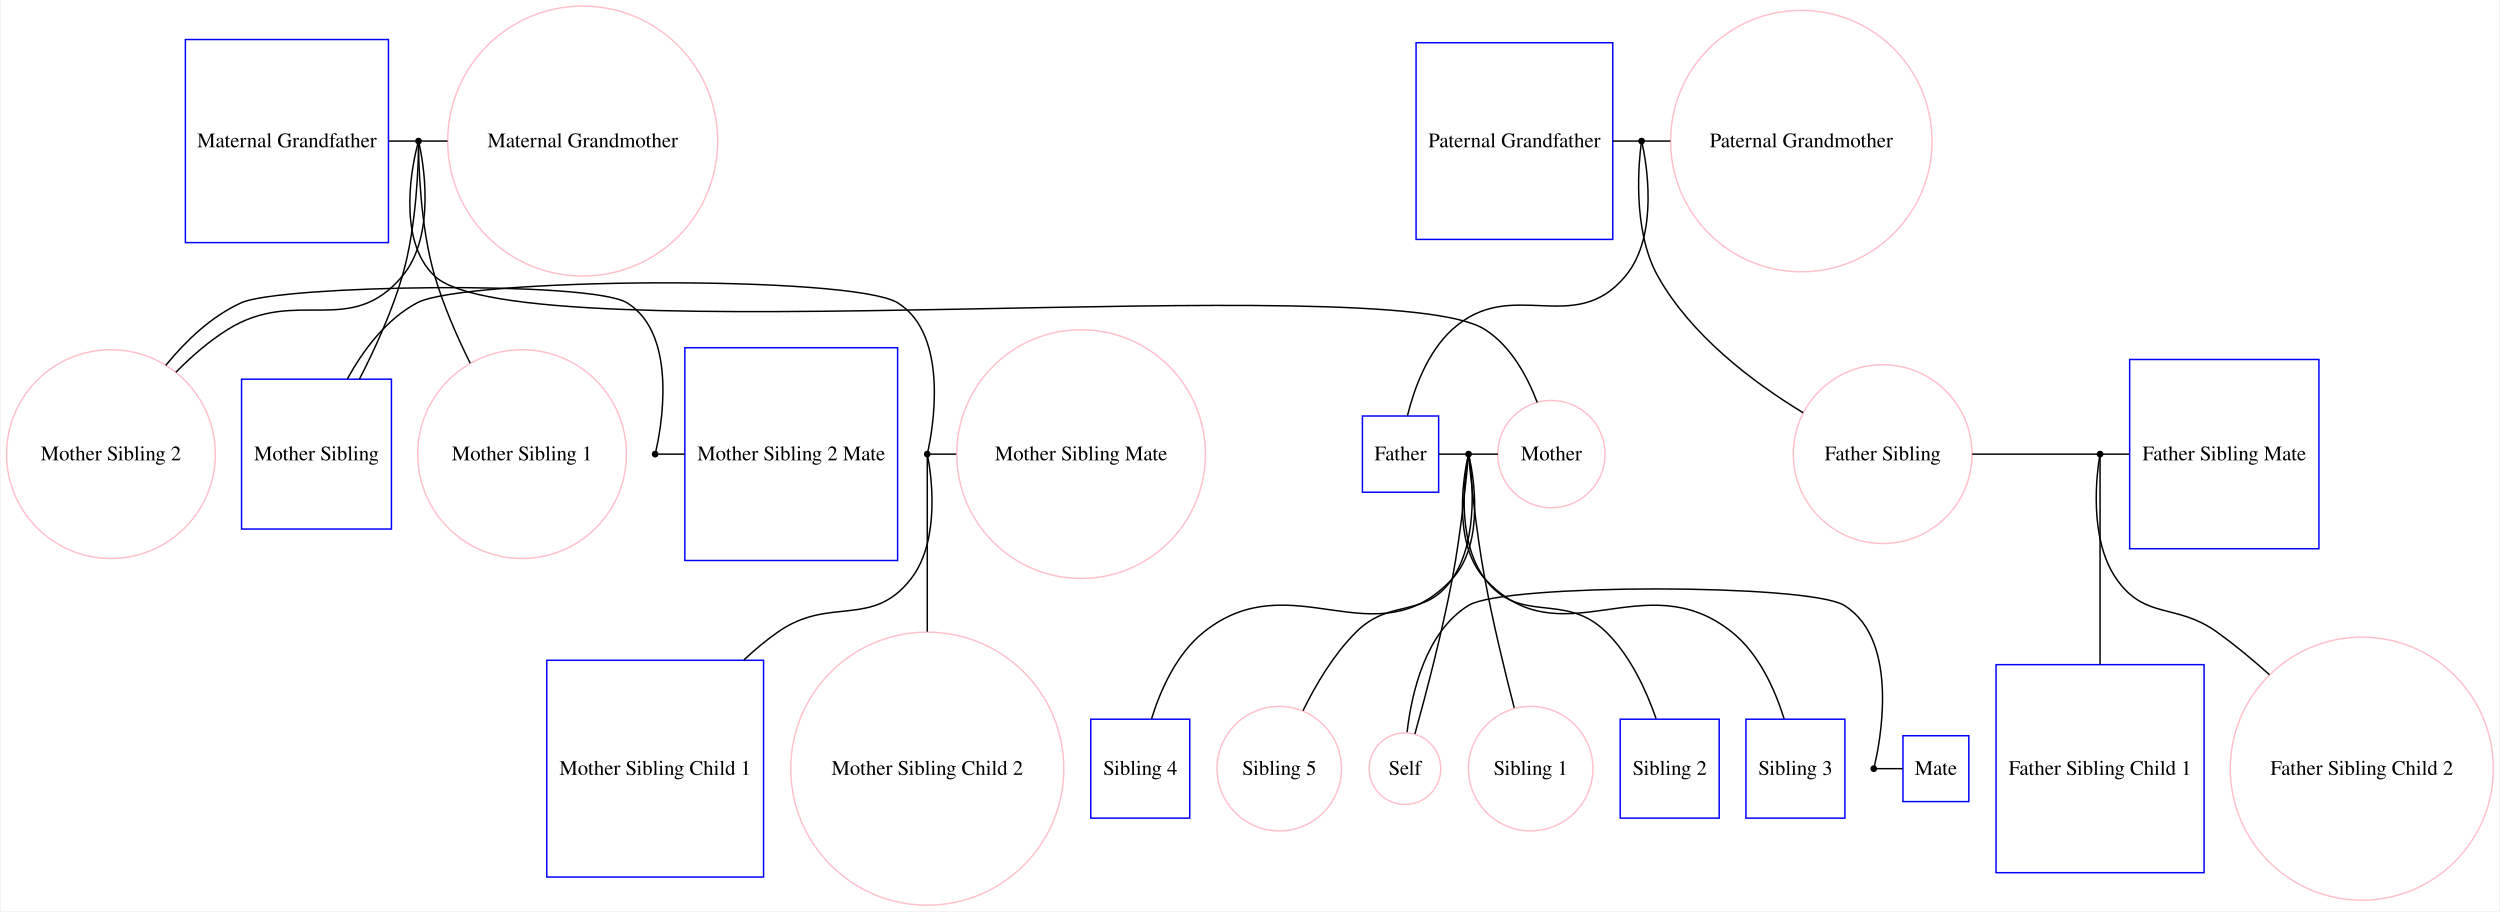
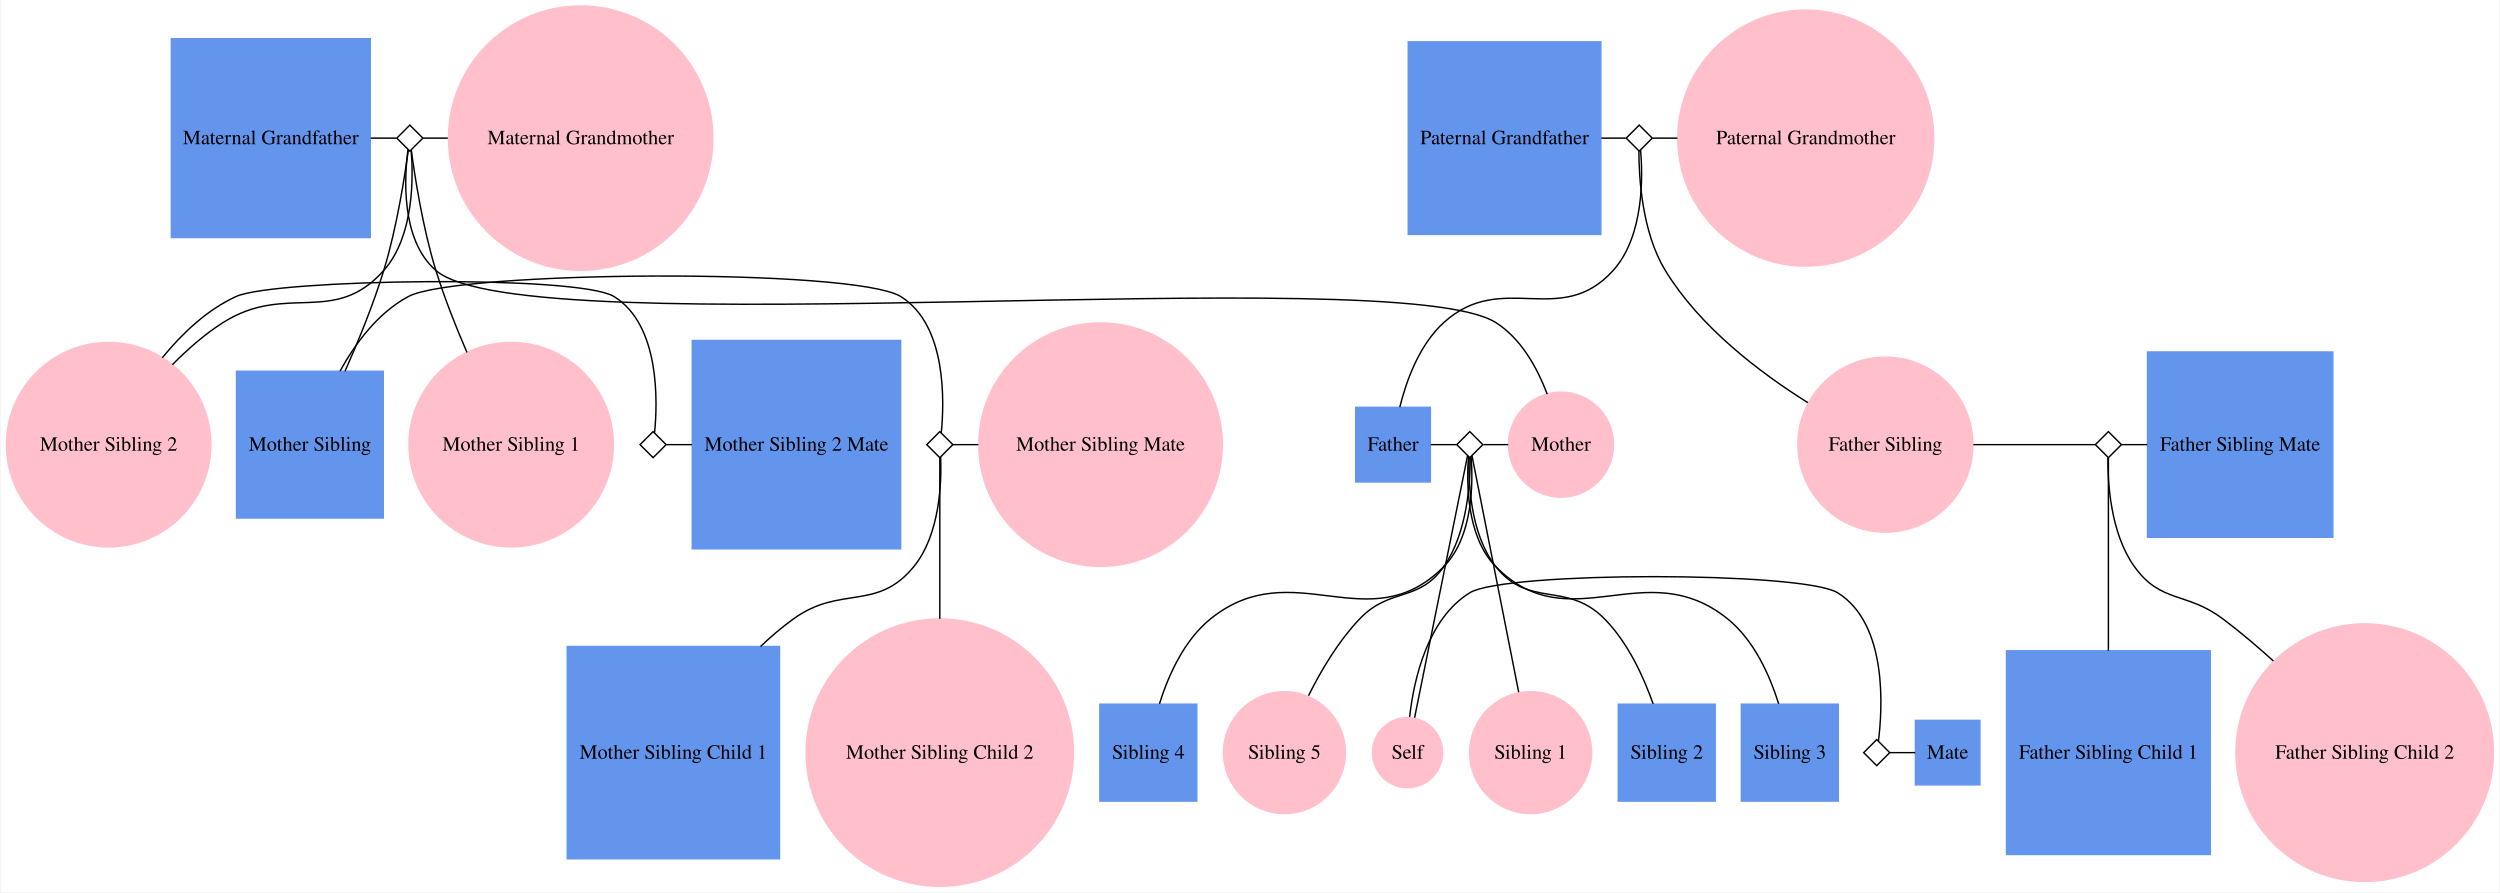
- <svg xmlns="http://www.w3.org/2000/svg" width="1690pt" height="616pt" viewBox="0.00 0.00 1689.50 616.16">
+ <svg xmlns="http://www.w3.org/2000/svg" width="1726pt" height="616pt" viewBox="0.00 0.00 1725.50 616.16">
  <g id="graph0" class="graph" transform="scale(1 1) rotate(0) translate(4 612.1586)">
-     <polygon fill="#ffffff" stroke="transparent" points="-4,4 -4,-612.159 1685.503,-612.159 1685.503,4 -4,4" />
+     <polygon fill="#ffffff" stroke="transparent" points="-4,4 -4,-612.159 1721.503,-612.159 1721.503,4 -4,4" />
    <g id="node1" class="node">
-       <ellipse fill="none" stroke="#ffc0cb" cx="945.539" cy="-92.406" rx="24.205" ry="24.205" />
-       <text text-anchor="middle" x="945.539" y="-88.206" font-family="Times,serif" font-size="14.00" fill="#000000">Self</text>
+       <ellipse fill="#ffc0cb" stroke="#ffc0cb" cx="967.539" cy="-92.406" rx="24.205" ry="24.205" />
+       <text text-anchor="middle" x="967.539" y="-88.206" font-family="Times,serif" font-size="14.00" fill="#000000">Self</text>
    </g>
    <g id="node25" class="node">
-       <ellipse fill="#000000" stroke="#000000" cx="1262.539" cy="-92.406" rx="1.8" ry="1.8" />
+       <polygon fill="none" stroke="#000000" points="1291.539,-101.406 1282.539,-92.406 1291.539,-83.406 1300.539,-92.406 1291.539,-101.406" />
    </g>
    <g id="edge3" class="edge">
-       <path fill="none" stroke="#000000" d="M946.976,-117.092C950.035,-143.766 959.492,-184.859 988.539,-202.811 1012.546,-217.648 1218.531,-217.648 1242.539,-202.811 1281.313,-178.847 1265.913,-106.447 1262.98,-94.18" />
+       <path fill="none" stroke="#000000" d="M968.976,-117.092C972.035,-143.766 981.492,-184.859 1010.539,-202.811 1034.546,-217.648 1240.531,-217.648 1264.539,-202.811 1299.452,-181.233 1295.456,-121.834 1292.729,-100.319" />
    </g>
    <g id="node2" class="node">
-       <polygon fill="none" stroke="#0000ff" points="1326.805,-114.672 1282.272,-114.672 1282.272,-70.139 1326.805,-70.139 1326.805,-114.672" />
-       <text text-anchor="middle" x="1304.539" y="-88.206" font-family="Times,serif" font-size="14.00" fill="#000000">Mate</text>
+       <polygon fill="#6495ed" stroke="#6495ed" points="1362.805,-114.672 1318.272,-114.672 1318.272,-70.139 1362.805,-70.139 1362.805,-114.672" />
+       <text text-anchor="middle" x="1340.539" y="-88.206" font-family="Times,serif" font-size="14.00" fill="#000000">Mate</text>
    </g>
    <g id="node3" class="node">
-       <ellipse fill="none" stroke="#ffc0cb" cx="1030.539" cy="-92.406" rx="42.089" ry="42.089" />
-       <text text-anchor="middle" x="1030.539" y="-88.206" font-family="Times,serif" font-size="14.00" fill="#000000">Sibling 1</text>
+       <ellipse fill="#ffc0cb" stroke="#ffc0cb" cx="1052.539" cy="-92.406" rx="42.089" ry="42.089" />
+       <text text-anchor="middle" x="1052.539" y="-88.206" font-family="Times,serif" font-size="14.00" fill="#000000">Sibling 1</text>
    </g>
    <g id="node4" class="node">
-       <polygon fill="none" stroke="#0000ff" points="1157.994,-125.861 1091.083,-125.861 1091.083,-58.95 1157.994,-58.95 1157.994,-125.861" />
-       <text text-anchor="middle" x="1124.539" y="-88.206" font-family="Times,serif" font-size="14.00" fill="#000000">Sibling 2</text>
+       <polygon fill="#6495ed" stroke="#6495ed" points="1179.994,-125.861 1113.083,-125.861 1113.083,-58.95 1179.994,-58.95 1179.994,-125.861" />
+       <text text-anchor="middle" x="1146.539" y="-88.206" font-family="Times,serif" font-size="14.00" fill="#000000">Sibling 2</text>
    </g>
    <g id="node5" class="node">
-       <polygon fill="none" stroke="#0000ff" points="1242.994,-125.861 1176.083,-125.861 1176.083,-58.95 1242.994,-58.95 1242.994,-125.861" />
-       <text text-anchor="middle" x="1209.539" y="-88.206" font-family="Times,serif" font-size="14.00" fill="#000000">Sibling 3</text>
+       <polygon fill="#6495ed" stroke="#6495ed" points="1264.994,-125.861 1198.083,-125.861 1198.083,-58.95 1264.994,-58.95 1264.994,-125.861" />
+       <text text-anchor="middle" x="1231.539" y="-88.206" font-family="Times,serif" font-size="14.00" fill="#000000">Sibling 3</text>
    </g>
    <g id="node6" class="node">
-       <polygon fill="none" stroke="#0000ff" points="799.994,-125.861 733.083,-125.861 733.083,-58.95 799.994,-58.95 799.994,-125.861" />
-       <text text-anchor="middle" x="766.539" y="-88.206" font-family="Times,serif" font-size="14.00" fill="#000000">Sibling 4</text>
+       <polygon fill="#6495ed" stroke="#6495ed" points="821.994,-125.861 755.083,-125.861 755.083,-58.95 821.994,-58.95 821.994,-125.861" />
+       <text text-anchor="middle" x="788.539" y="-88.206" font-family="Times,serif" font-size="14.00" fill="#000000">Sibling 4</text>
    </g>
    <g id="node7" class="node">
-       <ellipse fill="none" stroke="#ffc0cb" cx="860.539" cy="-92.406" rx="42.089" ry="42.089" />
-       <text text-anchor="middle" x="860.539" y="-88.206" font-family="Times,serif" font-size="14.00" fill="#000000">Sibling 5</text>
+       <ellipse fill="#ffc0cb" stroke="#ffc0cb" cx="882.539" cy="-92.406" rx="42.089" ry="42.089" />
+       <text text-anchor="middle" x="882.539" y="-88.206" font-family="Times,serif" font-size="14.00" fill="#000000">Sibling 5</text>
    </g>
    <g id="node8" class="node">
-       <polygon fill="none" stroke="#0000ff" points="968.305,-330.865 916.773,-330.865 916.773,-279.332 968.305,-279.332 968.305,-330.865" />
-       <text text-anchor="middle" x="942.539" y="-300.898" font-family="Times,serif" font-size="14.00" fill="#000000">Father</text>
+       <polygon fill="#6495ed" stroke="#6495ed" points="983.305,-330.865 931.773,-330.865 931.773,-279.332 983.305,-279.332 983.305,-330.865" />
+       <text text-anchor="middle" x="957.539" y="-300.898" font-family="Times,serif" font-size="14.00" fill="#000000">Father</text>
    </g>
    <g id="node26" class="node">
-       <ellipse fill="#000000" stroke="#000000" cx="988.539" cy="-305.098" rx="1.8" ry="1.8" />
+       <polygon fill="none" stroke="#000000" points="1010.539,-314.098 1001.539,-305.098 1010.539,-296.098 1019.539,-305.098 1010.539,-314.098" />
    </g>
    <g id="edge1" class="edge">
-       <path fill="none" stroke="#000000" d="M968.414,-305.098C974.493,-305.098 980.572,-305.098 986.652,-305.098" />
+       <path fill="none" stroke="#000000" d="M983.625,-305.098C989.512,-305.098 995.399,-305.098 1001.287,-305.098" />
    </g>
    <g id="node9" class="node">
-       <ellipse fill="none" stroke="#ffc0cb" cx="1268.539" cy="-305.098" rx="60.429" ry="60.429" />
-       <text text-anchor="middle" x="1268.539" y="-300.898" font-family="Times,serif" font-size="14.00" fill="#000000">Father Sibling</text>
+       <ellipse fill="#ffc0cb" stroke="#ffc0cb" cx="1297.539" cy="-305.098" rx="60.429" ry="60.429" />
+       <text text-anchor="middle" x="1297.539" y="-300.898" font-family="Times,serif" font-size="14.00" fill="#000000">Father Sibling</text>
    </g>
    <g id="node29" class="node">
-       <ellipse fill="#000000" stroke="#000000" cx="1415.539" cy="-305.098" rx="1.8" ry="1.8" />
+       <polygon fill="none" stroke="#000000" points="1451.539,-314.098 1442.539,-305.098 1451.539,-296.098 1460.539,-305.098 1451.539,-314.098" />
+     </g>
+     <g id="edge17" class="edge">
+       <path fill="none" stroke="#000000" d="M1358.296,-305.098C1386.342,-305.098 1414.387,-305.098 1442.433,-305.098" />
+     </g>
+     <g id="node10" class="node">
+       <polygon fill="#6495ed" stroke="#6495ed" points="1606.525,-369.085 1478.552,-369.085 1478.552,-241.112 1606.525,-241.112 1606.525,-369.085" />
+       <text text-anchor="middle" x="1542.539" y="-300.898" font-family="Times,serif" font-size="14.00" fill="#000000">Father Sibling Mate</text>
+     </g>
+     <g id="node11" class="node">
+       <polygon fill="#6495ed" stroke="#6495ed" points="1521.877,-162.743 1381.201,-162.743 1381.201,-22.067 1521.877,-22.067 1521.877,-162.743" />
+       <text text-anchor="middle" x="1451.539" y="-88.206" font-family="Times,serif" font-size="14.00" fill="#000000">Father Sibling Child 1</text>
+     </g>
+     <g id="node12" class="node">
+       <ellipse fill="#ffc0cb" stroke="#ffc0cb" cx="1628.539" cy="-92.406" rx="88.928" ry="88.928" />
+       <text text-anchor="middle" x="1628.539" y="-88.206" font-family="Times,serif" font-size="14.00" fill="#000000">Father Sibling Child 2</text>
+     </g>
+     <g id="node13" class="node">
+       <ellipse fill="#ffc0cb" stroke="#ffc0cb" cx="1242.539" cy="-516.772" rx="88.383" ry="88.383" />
+       <text text-anchor="middle" x="1242.539" y="-512.572" font-family="Times,serif" font-size="14.00" fill="#000000">Paternal Grandmother</text>
+     </g>
+     <g id="node14" class="node">
+       <polygon fill="#6495ed" stroke="#6495ed" points="1101.036,-583.269 968.042,-583.269 968.042,-450.275 1101.036,-450.275 1101.036,-583.269" />
+       <text text-anchor="middle" x="1034.539" y="-512.572" font-family="Times,serif" font-size="14.00" fill="#000000">Paternal Grandfather</text>
+     </g>
+     <g id="node27" class="node">
+       <polygon fill="none" stroke="#000000" points="1127.539,-525.772 1118.539,-516.772 1127.539,-507.772 1136.539,-516.772 1127.539,-525.772" />
+     </g>
+     <g id="edge5" class="edge">
+       <path fill="none" stroke="#000000" d="M1101.382,-516.772C1106.968,-516.772 1112.553,-516.772 1118.139,-516.772" />
+     </g>
+     <g id="node15" class="node">
+       <ellipse fill="#ffc0cb" stroke="#ffc0cb" cx="1073.539" cy="-305.098" rx="36.282" ry="36.282" />
+       <text text-anchor="middle" x="1073.539" y="-300.898" font-family="Times,serif" font-size="14.00" fill="#000000">Mother</text>
+     </g>
+     <g id="node16" class="node">
+       <ellipse fill="#ffc0cb" stroke="#ffc0cb" cx="348.539" cy="-305.098" rx="70.577" ry="70.577" />
+       <text text-anchor="middle" x="348.539" y="-300.898" font-family="Times,serif" font-size="14.00" fill="#000000">Mother Sibling 1</text>
+     </g>
+     <g id="node17" class="node">
+       <ellipse fill="#ffc0cb" stroke="#ffc0cb" cx="70.539" cy="-305.098" rx="70.577" ry="70.577" />
+       <text text-anchor="middle" x="70.539" y="-300.898" font-family="Times,serif" font-size="14.00" fill="#000000">Mother Sibling 2</text>
+     </g>
+     <g id="node31" class="node">
+       <polygon fill="none" stroke="#000000" points="446.539,-314.098 437.539,-305.098 446.539,-296.098 455.539,-305.098 446.539,-314.098" />
+     </g>
+     <g id="edge21" class="edge">
+       <path fill="none" stroke="#000000" d="M107.614,-365.108C121.344,-381.973 138.525,-398.203 158.539,-407.386 184.897,-419.479 394.87,-422.632 419.539,-407.386 451.567,-387.591 449.614,-333.907 447.564,-313.303" />
+     </g>
+     <g id="node18" class="node">
+       <polygon fill="#6495ed" stroke="#6495ed" points="617.473,-377.033 473.604,-377.033 473.604,-233.164 617.473,-233.164 617.473,-377.033" />
+       <text text-anchor="middle" x="545.539" y="-300.898" font-family="Times,serif" font-size="14.00" fill="#000000">Mother Sibling 2 Mate</text>
+     </g>
+     <g id="node19" class="node">
+       <polygon fill="#6495ed" stroke="#6495ed" points="260.208,-355.767 158.869,-355.767 158.869,-254.429 260.208,-254.429 260.208,-355.767" />
+       <text text-anchor="middle" x="209.539" y="-300.898" font-family="Times,serif" font-size="14.00" fill="#000000">Mother Sibling</text>
+     </g>
+     <g id="node30" class="node">
+       <polygon fill="none" stroke="#000000" points="644.539,-314.098 635.539,-305.098 644.539,-296.098 653.539,-305.098 644.539,-314.098" />
+     </g>
+     <g id="edge19" class="edge">
+       <path fill="none" stroke="#000000" d="M230.342,-355.877C241.262,-375.674 256.771,-396.254 277.539,-407.386 310.835,-425.233 585.403,-427.247 617.539,-407.386 649.567,-387.591 647.614,-333.907 645.564,-313.303" />
+     </g>
+     <g id="node20" class="node">
+       <ellipse fill="#ffc0cb" stroke="#ffc0cb" cx="755.539" cy="-305.098" rx="84.075" ry="84.075" />
+       <text text-anchor="middle" x="755.539" y="-300.898" font-family="Times,serif" font-size="14.00" fill="#000000">Mother Sibling Mate</text>
+     </g>
+     <g id="node21" class="node">
+       <polygon fill="#6495ed" stroke="#6495ed" points="533.825,-165.692 387.252,-165.692 387.252,-19.119 533.825,-19.119 533.825,-165.692" />
+       <text text-anchor="middle" x="460.539" y="-88.206" font-family="Times,serif" font-size="14.00" fill="#000000">Mother Sibling Child 1</text>
+     </g>
+     <g id="node22" class="node">
+       <ellipse fill="#ffc0cb" stroke="#ffc0cb" cx="644.539" cy="-92.406" rx="92.311" ry="92.311" />
+       <text text-anchor="middle" x="644.539" y="-88.206" font-family="Times,serif" font-size="14.00" fill="#000000">Mother Sibling Child 2</text>
+     </g>
+     <g id="node23" class="node">
+       <ellipse fill="#ffc0cb" stroke="#ffc0cb" cx="396.539" cy="-516.772" rx="91.273" ry="91.273" />
+       <text text-anchor="middle" x="396.539" y="-512.572" font-family="Times,serif" font-size="14.00" fill="#000000">Maternal Grandmother</text>
+     </g>
+     <g id="node24" class="node">
+       <polygon fill="#6495ed" stroke="#6495ed" points="251.198,-585.432 113.879,-585.432 113.879,-448.113 251.198,-448.113 251.198,-585.432" />
+       <text text-anchor="middle" x="182.539" y="-512.572" font-family="Times,serif" font-size="14.00" fill="#000000">Maternal Grandfather</text>
+     </g>
+     <g id="node28" class="node">
+       <polygon fill="none" stroke="#000000" points="278.539,-525.772 269.539,-516.772 278.539,-507.772 287.539,-516.772 278.539,-525.772" />
+     </g>
+     <g id="edge7" class="edge">
+       <path fill="none" stroke="#000000" d="M251.539,-516.772C257.445,-516.772 263.351,-516.772 269.257,-516.772" />
+     </g>
+     <g id="edge4" class="edge">
+       <path fill="none" stroke="#000000" d="M1300.726,-92.406C1306.532,-92.406 1312.338,-92.406 1318.144,-92.406" />
    </g>
    <g id="edge9" class="edge">
-       <path fill="none" stroke="#000000" d="M1329.119,-305.098C1357.25,-305.098 1385.382,-305.098 1413.513,-305.098" />
-     </g>
-     <g id="node10" class="node">
-       <polygon fill="none" stroke="#0000ff" points="1563.525,-369.085 1435.552,-369.085 1435.552,-241.112 1563.525,-241.112 1563.525,-369.085" />
-       <text text-anchor="middle" x="1499.539" y="-300.898" font-family="Times,serif" font-size="14.00" fill="#000000">Father Sibling Mate</text>
-     </g>
-     <g id="node11" class="node">
-       <polygon fill="none" stroke="#0000ff" points="1485.877,-162.743 1345.201,-162.743 1345.201,-22.067 1485.877,-22.067 1485.877,-162.743" />
-       <text text-anchor="middle" x="1415.539" y="-88.206" font-family="Times,serif" font-size="14.00" fill="#000000">Father Sibling Child 1</text>
-     </g>
-     <g id="node12" class="node">
-       <ellipse fill="none" stroke="#ffc0cb" cx="1592.539" cy="-92.406" rx="88.928" ry="88.928" />
-       <text text-anchor="middle" x="1592.539" y="-88.206" font-family="Times,serif" font-size="14.00" fill="#000000">Father Sibling Child 2</text>
-     </g>
-     <g id="node13" class="node">
-       <ellipse fill="none" stroke="#ffc0cb" cx="1213.539" cy="-516.772" rx="88.383" ry="88.383" />
-       <text text-anchor="middle" x="1213.539" y="-512.572" font-family="Times,serif" font-size="14.00" fill="#000000">Paternal Grandmother</text>
-     </g>
-     <g id="node14" class="node">
-       <polygon fill="none" stroke="#0000ff" points="1086.036,-583.269 953.042,-583.269 953.042,-450.275 1086.036,-450.275 1086.036,-583.269" />
-       <text text-anchor="middle" x="1019.539" y="-512.572" font-family="Times,serif" font-size="14.00" fill="#000000">Paternal Grandfather</text>
-     </g>
-     <g id="node27" class="node">
-       <ellipse fill="#000000" stroke="#000000" cx="1105.539" cy="-516.772" rx="1.8" ry="1.8" />
-     </g>
-     <g id="edge5" class="edge">
-       <path fill="none" stroke="#000000" d="M1086.054,-516.772C1091.94,-516.772 1097.826,-516.772 1103.712,-516.772" />
-     </g>
-     <g id="node15" class="node">
-       <ellipse fill="none" stroke="#ffc0cb" cx="1044.539" cy="-305.098" rx="36.282" ry="36.282" />
-       <text text-anchor="middle" x="1044.539" y="-300.898" font-family="Times,serif" font-size="14.00" fill="#000000">Mother</text>
-     </g>
-     <g id="node16" class="node">
-       <ellipse fill="none" stroke="#ffc0cb" cx="348.539" cy="-305.098" rx="70.577" ry="70.577" />
-       <text text-anchor="middle" x="348.539" y="-300.898" font-family="Times,serif" font-size="14.00" fill="#000000">Mother Sibling 1</text>
-     </g>
-     <g id="node17" class="node">
-       <ellipse fill="none" stroke="#ffc0cb" cx="70.539" cy="-305.098" rx="70.577" ry="70.577" />
-       <text text-anchor="middle" x="70.539" y="-300.898" font-family="Times,serif" font-size="14.00" fill="#000000">Mother Sibling 2</text>
-     </g>
-     <g id="node31" class="node">
-       <ellipse fill="#000000" stroke="#000000" cx="438.539" cy="-305.098" rx="1.8" ry="1.8" />
+       <path fill="none" stroke="#000000" d="M1009.008,-297.529C1003.159,-268.594 982.058,-164.226 972.412,-116.511" />
+     </g>
+     <g id="edge10" class="edge">
+       <path fill="none" stroke="#000000" d="M1012.033,-297.529C1017.119,-271.776 1034.004,-186.269 1044.299,-134.133" />
+     </g>
+     <g id="edge11" class="edge">
+       <path fill="none" stroke="#000000" d="M1010.027,-296.42C1009.517,-279.887 1010.677,-243.504 1028.539,-220.811 1051.407,-191.757 1077.551,-211.112 1103.539,-184.811 1119.582,-168.574 1130.375,-145.237 1137.136,-126.079" />
+     </g>
+     <g id="edge12" class="edge">
+       <path fill="none" stroke="#000000" d="M1009.643,-296.815C1008.32,-279.993 1007.914,-241.662 1028.539,-220.811 1079.797,-168.99 1131.784,-230.546 1188.539,-184.811 1206.725,-170.155 1217.589,-146.046 1223.847,-126.128" />
    </g>
    <g id="edge13" class="edge">
-       <path fill="none" stroke="#000000" d="M107.614,-365.108C121.344,-381.973 138.525,-398.203 158.539,-407.386 184.897,-419.479 394.87,-422.632 419.539,-407.386 455.184,-385.356 441.827,-319.248 439.009,-307.046" />
-     </g>
-     <g id="node18" class="node">
-       <polygon fill="none" stroke="#0000ff" points="602.473,-377.033 458.604,-377.033 458.604,-233.164 602.473,-233.164 602.473,-377.033" />
-       <text text-anchor="middle" x="530.539" y="-300.898" font-family="Times,serif" font-size="14.00" fill="#000000">Mother Sibling 2 Mate</text>
-     </g>
-     <g id="node19" class="node">
-       <polygon fill="none" stroke="#0000ff" points="260.208,-355.767 158.869,-355.767 158.869,-254.429 260.208,-254.429 260.208,-355.767" />
-       <text text-anchor="middle" x="209.539" y="-300.898" font-family="Times,serif" font-size="14.00" fill="#000000">Mother Sibling</text>
-     </g>
-     <g id="node30" class="node">
-       <ellipse fill="#000000" stroke="#000000" cx="622.539" cy="-305.098" rx="1.8" ry="1.8" />
-     </g>
-     <g id="edge11" class="edge">
-       <path fill="none" stroke="#000000" d="M230.342,-355.877C241.262,-375.674 256.771,-396.254 277.539,-407.386 309.366,-424.446 571.821,-426.37 602.539,-407.386 638.248,-385.316 625.66,-319.24 622.986,-307.045" />
-     </g>
-     <g id="node20" class="node">
-       <ellipse fill="none" stroke="#ffc0cb" cx="726.539" cy="-305.098" rx="84.075" ry="84.075" />
-       <text text-anchor="middle" x="726.539" y="-300.898" font-family="Times,serif" font-size="14.00" fill="#000000">Mother Sibling Mate</text>
-     </g>
-     <g id="node21" class="node">
-       <polygon fill="none" stroke="#0000ff" points="511.825,-165.692 365.252,-165.692 365.252,-19.119 511.825,-19.119 511.825,-165.692" />
-       <text text-anchor="middle" x="438.539" y="-88.206" font-family="Times,serif" font-size="14.00" fill="#000000">Mother Sibling Child 1</text>
-     </g>
-     <g id="node22" class="node">
-       <ellipse fill="none" stroke="#ffc0cb" cx="622.539" cy="-92.406" rx="92.311" ry="92.311" />
-       <text text-anchor="middle" x="622.539" y="-88.206" font-family="Times,serif" font-size="14.00" fill="#000000">Mother Sibling Child 2</text>
-     </g>
-     <g id="node23" class="node">
-       <ellipse fill="none" stroke="#ffc0cb" cx="389.539" cy="-516.772" rx="91.273" ry="91.273" />
-       <text text-anchor="middle" x="389.539" y="-512.572" font-family="Times,serif" font-size="14.00" fill="#000000">Maternal Grandmother</text>
-     </g>
-     <g id="node24" class="node">
-       <polygon fill="none" stroke="#0000ff" points="258.198,-585.432 120.879,-585.432 120.879,-448.113 258.198,-448.113 258.198,-585.432" />
-       <text text-anchor="middle" x="189.539" y="-512.572" font-family="Times,serif" font-size="14.00" fill="#000000">Maternal Grandfather</text>
-     </g>
-     <g id="node28" class="node">
-       <ellipse fill="#000000" stroke="#000000" cx="278.539" cy="-516.772" rx="1.8" ry="1.8" />
-     </g>
-     <g id="edge7" class="edge">
-       <path fill="none" stroke="#000000" d="M258.375,-516.772C264.466,-516.772 270.557,-516.772 276.648,-516.772" />
-     </g>
-     <g id="edge4" class="edge">
-       <path fill="none" stroke="#000000" d="M1264.507,-92.406C1270.345,-92.406 1276.183,-92.406 1282.021,-92.406" />
+       <path fill="none" stroke="#000000" d="M1011.437,-296.812C1012.764,-279.986 1013.177,-241.648 992.539,-220.811 940.941,-168.716 888.662,-230.78 831.539,-184.811 813.342,-170.168 802.478,-146.057 796.223,-126.136" />
+     </g>
+     <g id="edge14" class="edge">
+       <path fill="none" stroke="#000000" d="M1010.825,-296.335C1010.926,-279.973 1009.064,-244.312 992.539,-220.811 975.087,-195.993 955.527,-206.72 934.539,-184.811 919.894,-169.524 907.913,-149.324 899.158,-131.71" />
+     </g>
+     <g id="edge2" class="edge">
+       <path fill="none" stroke="#000000" d="M1019.89,-305.098C1025.618,-305.098 1031.346,-305.098 1037.074,-305.098" />
    </g>
    <g id="edge15" class="edge">
-       <path fill="none" stroke="#000000" d="M988.354,-302.999C987.497,-293.464 983.684,-253.291 977.539,-220.811 970.534,-183.79 959.371,-141.504 952.253,-115.893" />
+       <path fill="none" stroke="#000000" d="M1128.486,-508.488C1130.018,-490.832 1130.971,-449.172 1109.539,-425.386 1073.12,-384.967 1032.794,-425.985 992.539,-389.386 975.774,-374.144 966.817,-349.63 962.177,-330.959" />
    </g>
    <g id="edge16" class="edge">
-       <path fill="none" stroke="#000000" d="M988.729,-303C989.61,-293.469 993.512,-253.313 999.539,-220.811 1004.995,-191.385 1012.944,-158.592 1019.426,-133.512" />
-     </g>
-     <g id="edge17" class="edge">
-       <path fill="none" stroke="#000000" d="M988.18,-303.26C986.398,-293.557 979.352,-247.73 999.539,-220.811 1023.418,-188.968 1053.089,-212.646 1081.539,-184.811 1097.854,-168.848 1108.646,-145.509 1115.337,-126.281" />
+       <path fill="none" stroke="#000000" d="M1127.319,-507.733C1127.306,-490.44 1129.282,-452.026 1145.539,-425.386 1169.291,-386.462 1210.483,-355.043 1243.999,-334.09" />
+     </g>
+     <g id="edge6" class="edge">
+       <path fill="none" stroke="#000000" d="M1136.972,-516.772C1142.608,-516.772 1148.244,-516.772 1153.879,-516.772" />
+     </g>
+     <g id="edge23" class="edge">
+       <path fill="none" stroke="#000000" d="M277.269,-508.873C274.876,-490.855 271.948,-446.639 296.539,-425.386 358.148,-372.137 959.753,-432.97 1028.539,-389.386 1046.054,-378.288 1057.193,-357.932 1064.007,-340.005" />
+     </g>
+     <g id="edge25" class="edge">
+       <path fill="none" stroke="#000000" d="M279.557,-508.559C281.693,-492.378 287.23,-455.344 296.539,-425.386 302.378,-406.592 310.208,-386.766 318.017,-368.75" />
+     </g>
+     <g id="edge26" class="edge">
+       <path fill="none" stroke="#000000" d="M279.458,-508.513C280.936,-490.905 281.79,-449.333 260.539,-425.386 226.114,-386.595 193.322,-417.185 149.539,-389.386 137.009,-381.431 125.122,-371.032 114.554,-360.267" />
+     </g>
+     <g id="edge24" class="edge">
+       <path fill="none" stroke="#000000" d="M277.502,-508.565C275.333,-492.394 269.742,-455.376 260.539,-425.386 253.352,-401.966 243.152,-376.899 233.761,-355.741" />
+     </g>
+     <g id="edge8" class="edge">
+       <path fill="none" stroke="#000000" d="M287.757,-516.772C293.423,-516.772 299.089,-516.772 304.754,-516.772" />
    </g>
    <g id="edge18" class="edge">
-       <path fill="none" stroke="#000000" d="M988.087,-303.182C985.828,-293.084 976.749,-245.564 999.539,-220.811 1050.966,-164.953 1107.204,-232.186 1166.539,-184.811 1184.791,-170.237 1195.653,-146.125 1201.893,-126.186" />
-     </g>
-     <g id="edge19" class="edge">
-       <path fill="none" stroke="#000000" d="M988.991,-303.182C991.253,-293.08 1000.344,-245.55 977.539,-220.811 925.782,-164.665 869.242,-232.42 809.539,-184.811 791.277,-170.249 780.415,-146.136 774.178,-126.193" />
+       <path fill="none" stroke="#000000" d="M1460.781,-305.098C1466.636,-305.098 1472.491,-305.098 1478.346,-305.098" />
+     </g>
+     <g id="edge27" class="edge">
+       <path fill="none" stroke="#000000" d="M1451.539,-295.959C1451.539,-273.179 1451.539,-212.156 1451.539,-162.823" />
+     </g>
+     <g id="edge28" class="edge">
+       <path fill="none" stroke="#000000" d="M1451.204,-296.3C1451.02,-279.88 1452.752,-244.126 1469.539,-220.811 1487.933,-195.263 1505.375,-203.726 1530.539,-184.811 1542.315,-175.959 1554.23,-165.867 1565.503,-155.682" />
    </g>
    <g id="edge20" class="edge">
-       <path fill="none" stroke="#000000" d="M988.852,-303.292C990.404,-293.754 996.464,-248.63 977.539,-220.811 958.963,-193.507 935.969,-208.083 912.539,-184.811 897.388,-169.763 885.291,-149.379 876.591,-131.585" />
-     </g>
-     <g id="edge2" class="edge">
-       <path fill="none" stroke="#000000" d="M990.726,-305.098C996.612,-305.098 1002.498,-305.098 1008.383,-305.098" />
-     </g>
-     <g id="edge21" class="edge">
-       <path fill="none" stroke="#000000" d="M1105.95,-515.009C1108.205,-504.881 1118.105,-453.591 1094.539,-425.386 1059.654,-383.636 1017.794,-425.985 977.539,-389.386 960.774,-374.144 951.817,-349.63 947.177,-330.959" />
+       <path fill="none" stroke="#000000" d="M653.644,-305.098C659.482,-305.098 665.319,-305.098 671.157,-305.098" />
+     </g>
+     <g id="edge29" class="edge">
+       <path fill="none" stroke="#000000" d="M645.118,-296.614C645.782,-280.096 644.926,-243.273 626.539,-220.811 601.069,-189.697 576.168,-208.308 543.539,-184.811 535.664,-179.14 527.993,-172.608 520.698,-165.692" />
+     </g>
+     <g id="edge30" class="edge">
+       <path fill="none" stroke="#000000" d="M644.539,-295.959C644.539,-276.478 644.539,-229.032 644.539,-184.845" />
    </g>
    <g id="edge22" class="edge">
-       <path fill="none" stroke="#000000" d="M1105.266,-514.872C1103.918,-504.828 1098.734,-457.174 1116.539,-425.386 1138.986,-385.309 1180.71,-353.772 1214.772,-333.062" />
-     </g>
-     <g id="edge6" class="edge">
-       <path fill="none" stroke="#000000" d="M1107.648,-516.772C1113.439,-516.772 1119.23,-516.772 1125.021,-516.772" />
-     </g>
-     <g id="edge23" class="edge">
-       <path fill="none" stroke="#000000" d="M278.024,-514.912C275.201,-504.245 262.667,-450.462 289.539,-425.386 347.29,-371.495 932.847,-431.714 999.539,-389.386 1017.045,-378.274 1028.185,-357.918 1035.001,-339.995" />
-     </g>
-     <g id="edge25" class="edge">
-       <path fill="none" stroke="#000000" d="M278.535,-514.454C278.576,-503.934 279.375,-459.708 289.539,-425.386 295.417,-405.536 304.339,-384.95 313.478,-366.538" />
-     </g>
-     <g id="edge26" class="edge">
-       <path fill="none" stroke="#000000" d="M278.952,-515.008C281.212,-504.875 291.139,-453.562 267.539,-425.386 232.332,-383.351 196.083,-418.369 149.539,-389.386 136.94,-381.541 125.024,-371.188 114.449,-360.434" />
-     </g>
-     <g id="edge24" class="edge">
-       <path fill="none" stroke="#000000" d="M278.537,-514.456C278.473,-503.943 277.587,-459.742 267.539,-425.386 260.575,-401.576 249.3,-376.656 238.534,-355.713" />
-     </g>
-     <g id="edge8" class="edge">
-       <path fill="none" stroke="#000000" d="M280.707,-516.772C286.517,-516.772 292.327,-516.772 298.137,-516.772" />
-     </g>
-     <g id="edge10" class="edge">
-       <path fill="none" stroke="#000000" d="M1417.507,-305.098C1423.489,-305.098 1429.47,-305.098 1435.452,-305.098" />
-     </g>
-     <g id="edge27" class="edge">
-       <path fill="none" stroke="#000000" d="M1415.539,-303.26C1415.539,-290.957 1415.539,-219.37 1415.539,-162.975" />
-     </g>
-     <g id="edge28" class="edge">
-       <path fill="none" stroke="#000000" d="M1415.216,-303.286C1413.616,-293.715 1407.351,-248.45 1426.539,-220.811 1446.04,-192.72 1466.736,-204.721 1494.539,-184.811 1506.611,-176.165 1518.725,-166.123 1530.116,-155.91" />
-     </g>
-     <g id="edge12" class="edge">
-       <path fill="none" stroke="#000000" d="M624.57,-305.098C630.412,-305.098 636.254,-305.098 642.096,-305.098" />
-     </g>
-     <g id="edge29" class="edge">
-       <path fill="none" stroke="#000000" d="M622.913,-303.248C624.777,-293.483 632.169,-247.391 611.539,-220.811 585.124,-186.778 556.857,-209.482 521.539,-184.811 513.583,-179.254 505.86,-172.796 498.534,-165.924" />
-     </g>
-     <g id="edge30" class="edge">
-       <path fill="none" stroke="#000000" d="M622.539,-303.26C622.539,-292.52 622.539,-236.605 622.539,-185.055" />
-     </g>
-     <g id="edge14" class="edge">
-       <path fill="none" stroke="#000000" d="M440.695,-305.098C446.661,-305.098 452.627,-305.098 458.593,-305.098" />
+       <path fill="none" stroke="#000000" d="M455.82,-305.098C461.661,-305.098 467.502,-305.098 473.343,-305.098" />
    </g>
  </g>
</svg>
